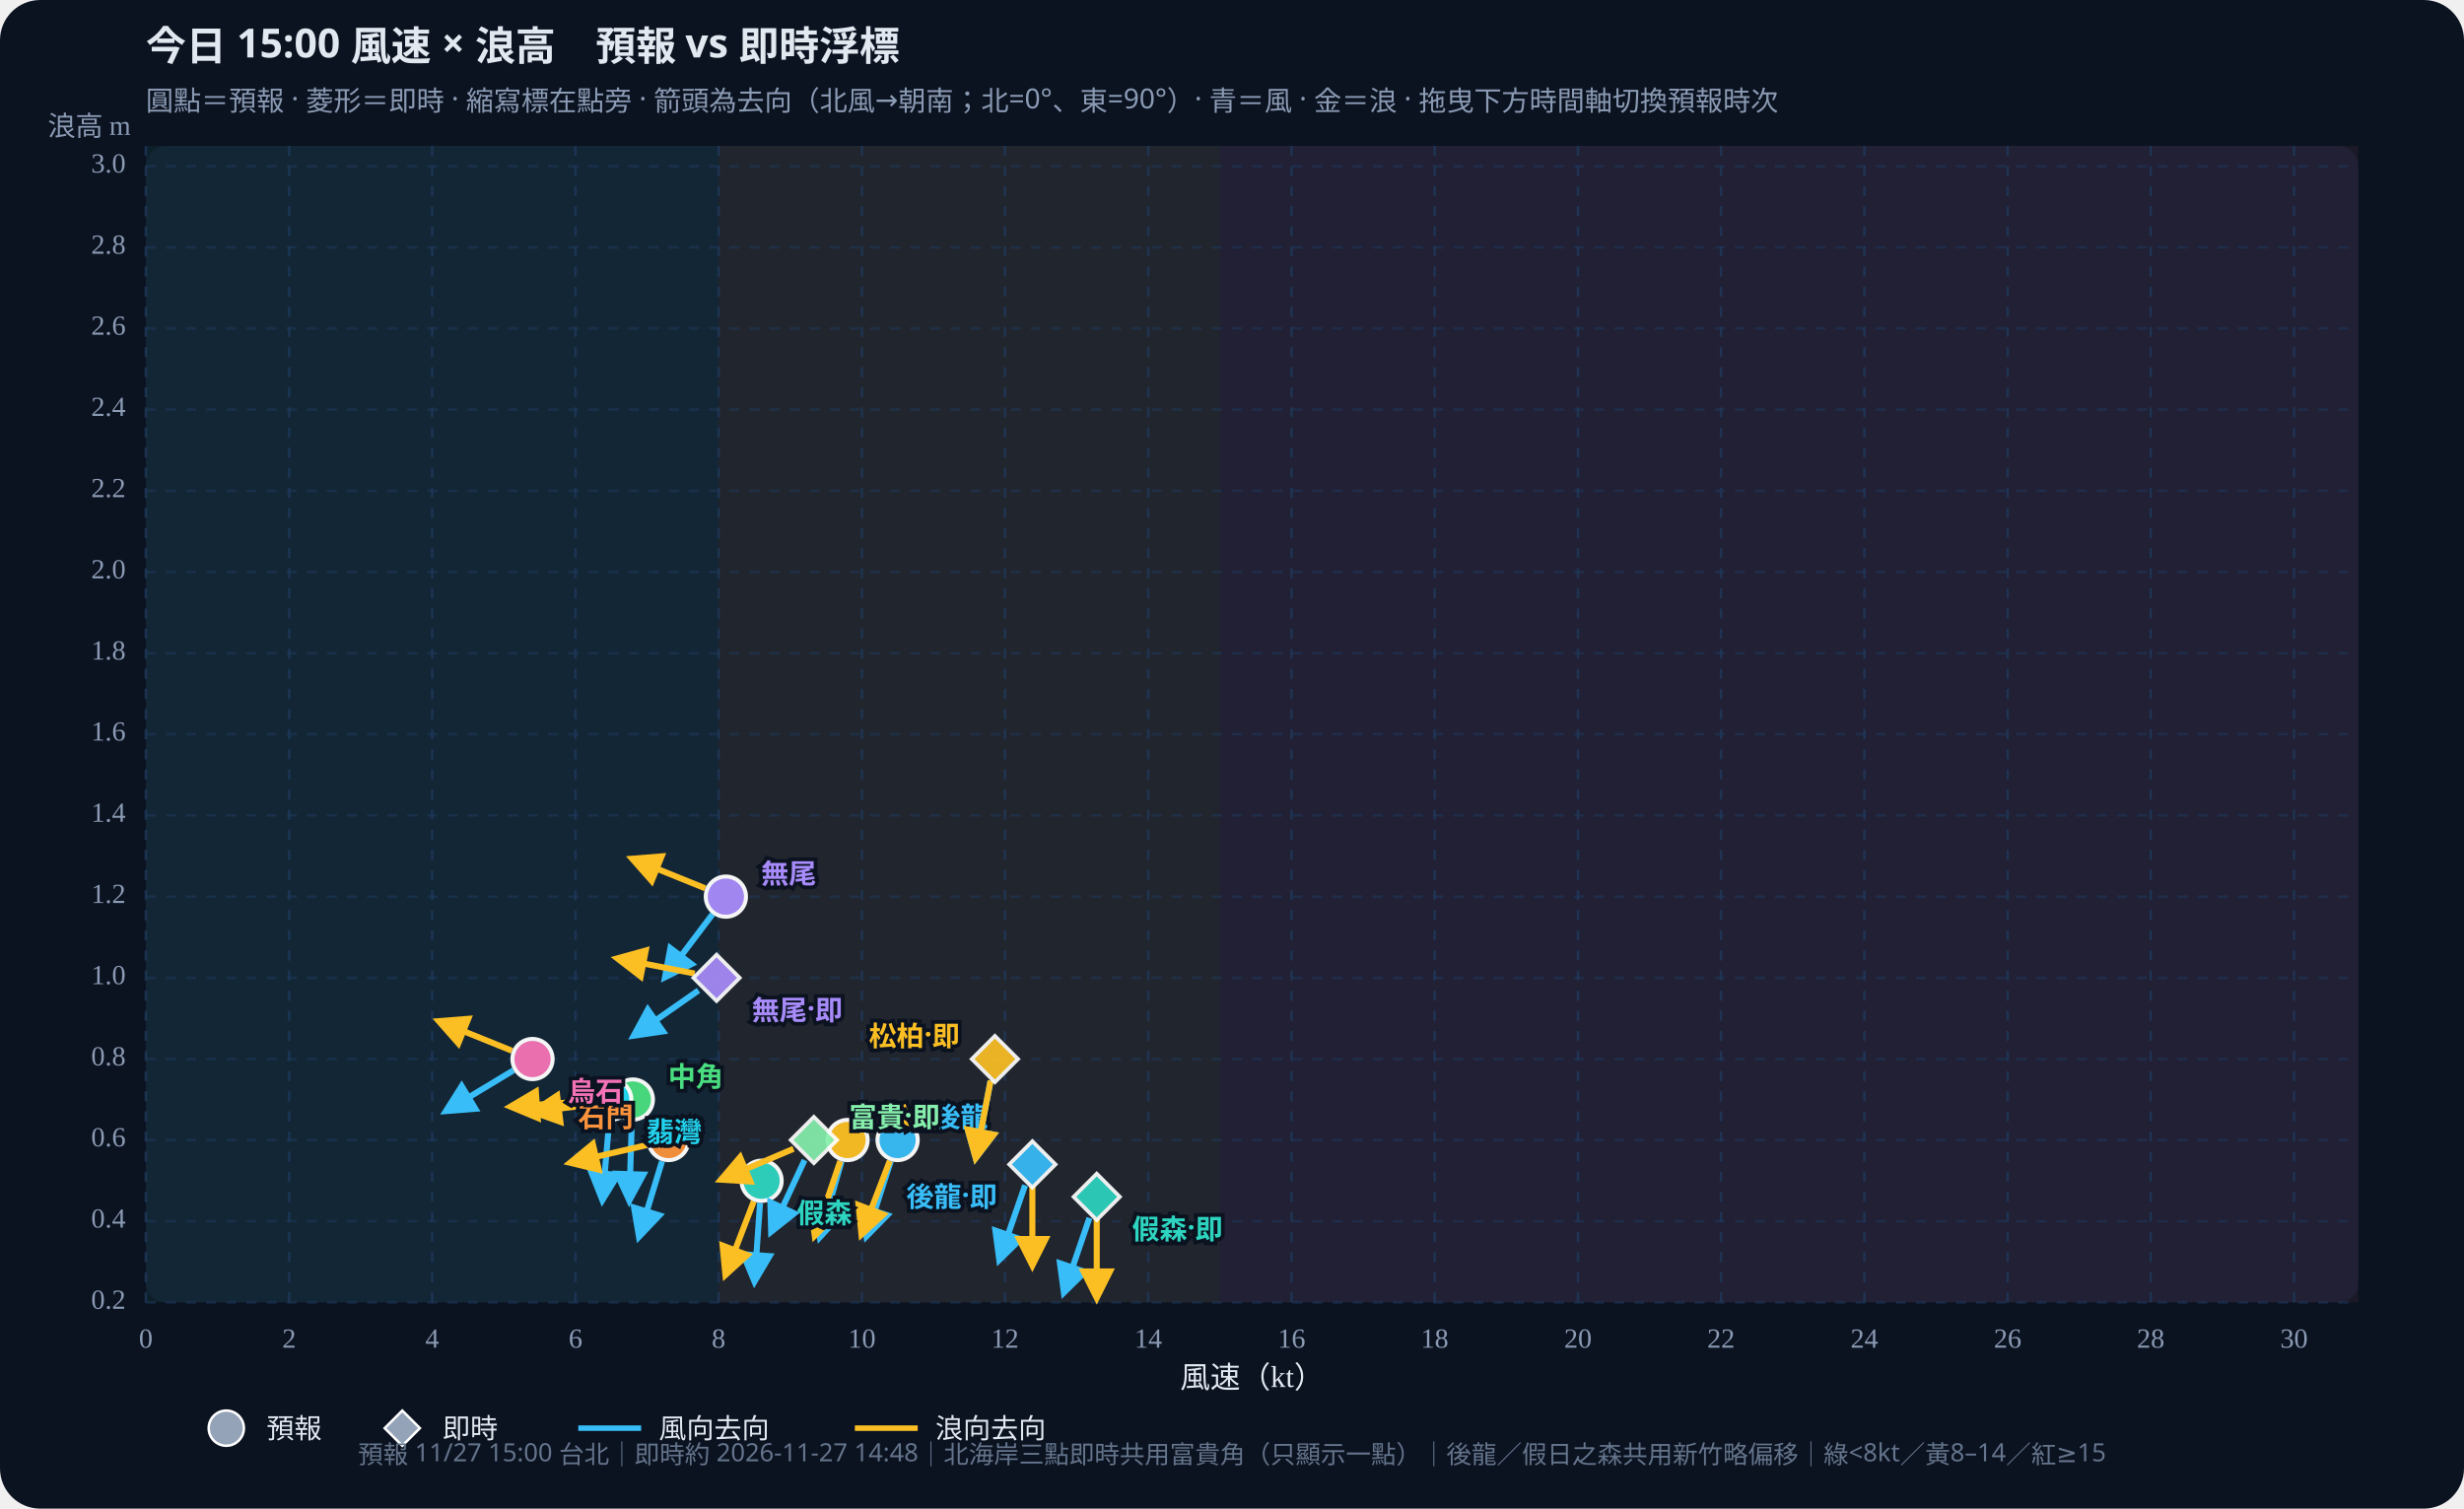
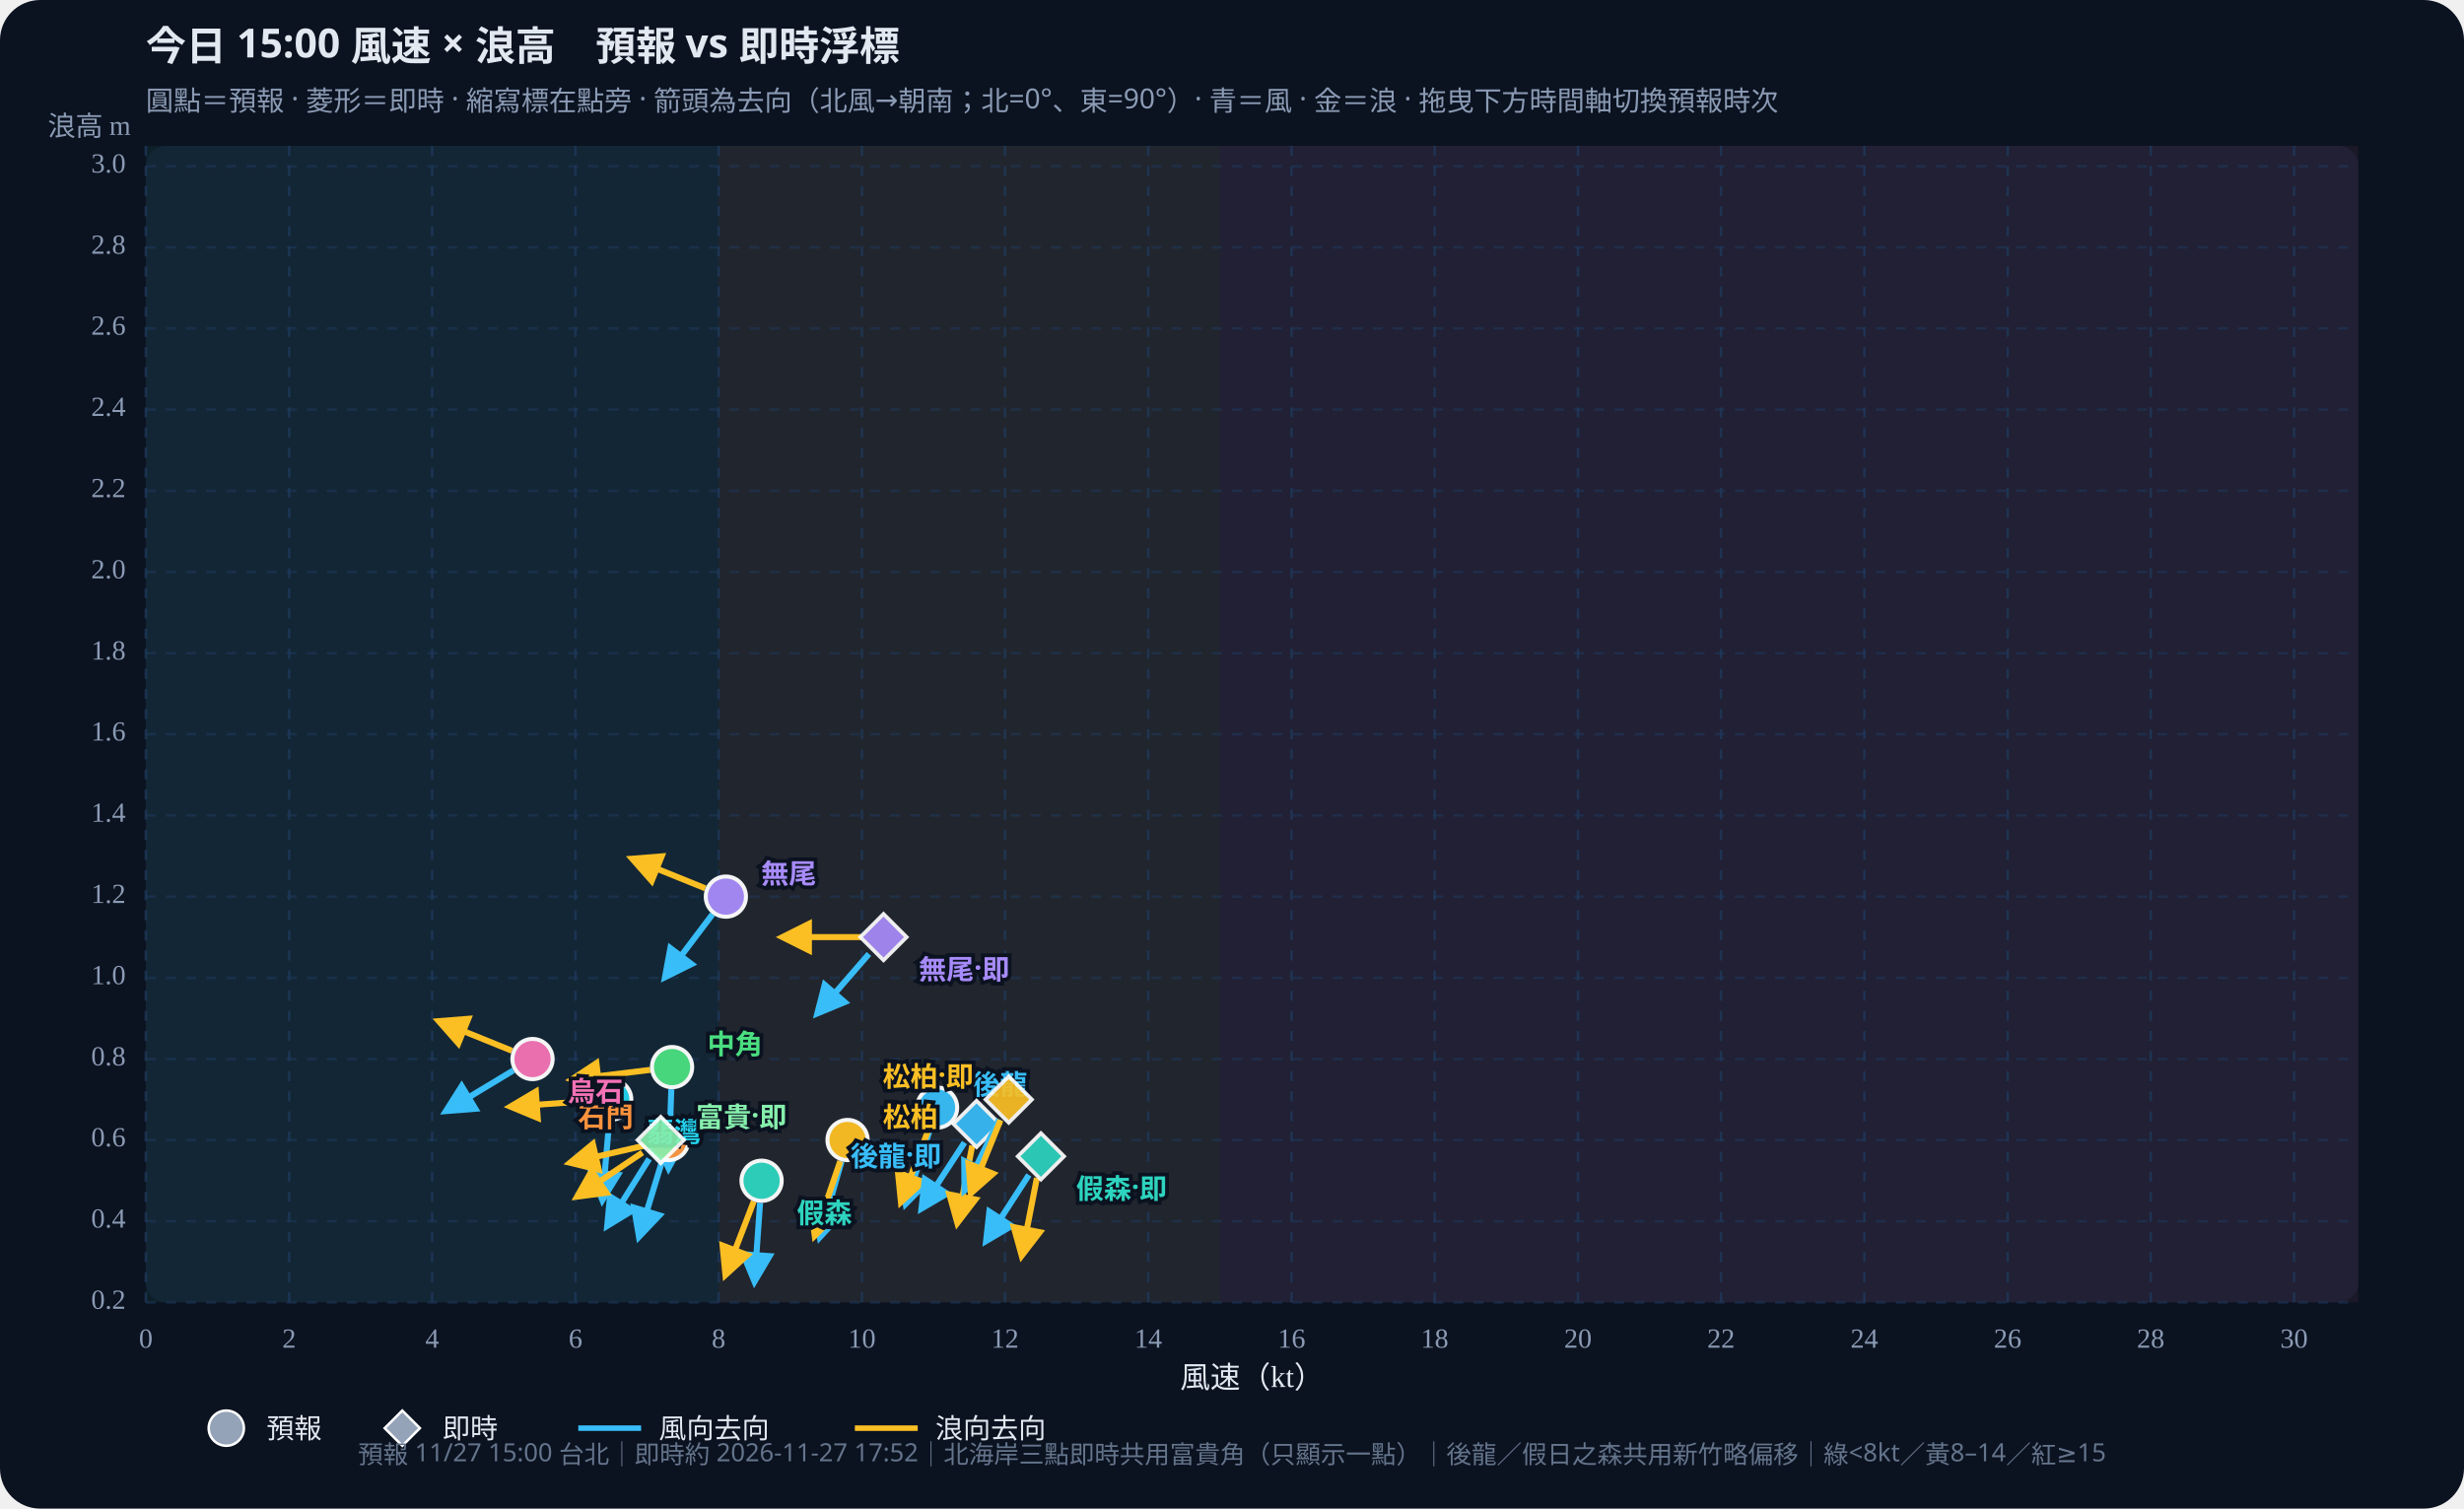
<svg xmlns="http://www.w3.org/2000/svg" id="wws-svg" viewBox="0 0 980 600" role="img" aria-label="風速與浪高散佈圖，可拖曳時間軸切換預報時次" style="width:100%;height:auto;display:block">
  <rect width="980" height="600" fill="#0b1220" rx="16" />
  <rect x="58" y="58" width="880" height="460" fill="#111a2e" rx="8" />
  <rect x="58.0" y="58" width="227.8" height="460" fill="#34d399" opacity="0.07" />
  <rect x="285.8" y="58" width="199.4" height="460" fill="#fbbf24" opacity="0.07" />
  <rect x="485.2" y="58" width="452.8" height="460" fill="#fb7185" opacity="0.07" />
  <defs>
    <marker id="arrow-38bdf8" viewBox="0 0 10 10" refX="8" refY="5" markerWidth="6" markerHeight="6" orient="auto-start-reverse">
      <path d="M0,0 L10,5 L0,10 z" fill="#38bdf8" />
    </marker>
    <marker id="arrow-fbbf24" viewBox="0 0 10 10" refX="8" refY="5" markerWidth="6" markerHeight="6" orient="auto-start-reverse">
      <path d="M0,0 L10,5 L0,10 z" fill="#fbbf24" />
    </marker>
  </defs>
  <text id="wws-title" x="58" y="24" fill="#e2e8f0" font-size="16" font-weight="700" font-family="Noto Sans TC,system-ui,sans-serif">今日 15:00 風速 × 浪高　預報 vs 即時浮標</text>
  <text x="58" y="44" fill="#8b9bb4" font-size="11" font-family="Noto Sans TC,system-ui,sans-serif">圓點＝預報 · 菱形＝即時 · 縮寫標在點旁 · 箭頭為去向（北風→朝南；北=0°、東=90°）· 青＝風 · 金＝浪 · 拖曳下方時間軸切換預報時次</text>
  <line x1="58.0" y1="58" x2="58.0" y2="518" stroke="#1e3a5f" stroke-dasharray="4 4" opacity="0.7" />
  <text x="58.0" y="536" text-anchor="middle" fill="#8b9bb4" font-size="11">0</text>
  <line x1="115.0" y1="58" x2="115.0" y2="518" stroke="#1e3a5f" stroke-dasharray="4 4" opacity="0.7" />
  <text x="115.0" y="536" text-anchor="middle" fill="#8b9bb4" font-size="11">2</text>
  <line x1="171.9" y1="58" x2="171.9" y2="518" stroke="#1e3a5f" stroke-dasharray="4 4" opacity="0.7" />
  <text x="171.9" y="536" text-anchor="middle" fill="#8b9bb4" font-size="11">4</text>
  <line x1="228.9" y1="58" x2="228.9" y2="518" stroke="#1e3a5f" stroke-dasharray="4 4" opacity="0.7" />
  <text x="228.9" y="536" text-anchor="middle" fill="#8b9bb4" font-size="11">6</text>
  <line x1="285.8" y1="58" x2="285.8" y2="518" stroke="#1e3a5f" stroke-dasharray="4 4" opacity="0.7" />
  <text x="285.8" y="536" text-anchor="middle" fill="#8b9bb4" font-size="11">8</text>
  <line x1="342.8" y1="58" x2="342.8" y2="518" stroke="#1e3a5f" stroke-dasharray="4 4" opacity="0.7" />
  <text x="342.8" y="536" text-anchor="middle" fill="#8b9bb4" font-size="11">10</text>
  <line x1="399.7" y1="58" x2="399.7" y2="518" stroke="#1e3a5f" stroke-dasharray="4 4" opacity="0.7" />
  <text x="399.7" y="536" text-anchor="middle" fill="#8b9bb4" font-size="11">12</text>
  <line x1="456.7" y1="58" x2="456.7" y2="518" stroke="#1e3a5f" stroke-dasharray="4 4" opacity="0.7" />
  <text x="456.7" y="536" text-anchor="middle" fill="#8b9bb4" font-size="11">14</text>
  <line x1="513.7" y1="58" x2="513.7" y2="518" stroke="#1e3a5f" stroke-dasharray="4 4" opacity="0.7" />
  <text x="513.7" y="536" text-anchor="middle" fill="#8b9bb4" font-size="11">16</text>
  <line x1="570.6" y1="58" x2="570.6" y2="518" stroke="#1e3a5f" stroke-dasharray="4 4" opacity="0.7" />
  <text x="570.6" y="536" text-anchor="middle" fill="#8b9bb4" font-size="11">18</text>
  <line x1="627.6" y1="58" x2="627.6" y2="518" stroke="#1e3a5f" stroke-dasharray="4 4" opacity="0.7" />
  <text x="627.6" y="536" text-anchor="middle" fill="#8b9bb4" font-size="11">20</text>
  <line x1="684.5" y1="58" x2="684.5" y2="518" stroke="#1e3a5f" stroke-dasharray="4 4" opacity="0.7" />
  <text x="684.5" y="536" text-anchor="middle" fill="#8b9bb4" font-size="11">22</text>
  <line x1="741.5" y1="58" x2="741.5" y2="518" stroke="#1e3a5f" stroke-dasharray="4 4" opacity="0.7" />
  <text x="741.5" y="536" text-anchor="middle" fill="#8b9bb4" font-size="11">24</text>
  <line x1="798.5" y1="58" x2="798.5" y2="518" stroke="#1e3a5f" stroke-dasharray="4 4" opacity="0.7" />
  <text x="798.5" y="536" text-anchor="middle" fill="#8b9bb4" font-size="11">26</text>
  <line x1="855.4" y1="58" x2="855.4" y2="518" stroke="#1e3a5f" stroke-dasharray="4 4" opacity="0.7" />
  <text x="855.4" y="536" text-anchor="middle" fill="#8b9bb4" font-size="11">28</text>
  <line x1="912.4" y1="58" x2="912.4" y2="518" stroke="#1e3a5f" stroke-dasharray="4 4" opacity="0.7" />
  <text x="912.4" y="536" text-anchor="middle" fill="#8b9bb4" font-size="11">30</text>
  <line x1="58" y1="518.0" x2="938" y2="518.0" stroke="#1e3a5f" stroke-dasharray="4 4" opacity="0.5" />
  <text x="50" y="518.0" text-anchor="end" dominant-baseline="middle" fill="#8b9bb4" font-size="11">0.2</text>
  <line x1="58" y1="485.7" x2="938" y2="485.7" stroke="#1e3a5f" stroke-dasharray="4 4" opacity="0.5" />
  <text x="50" y="485.7" text-anchor="end" dominant-baseline="middle" fill="#8b9bb4" font-size="11">0.4</text>
  <line x1="58" y1="453.4" x2="938" y2="453.4" stroke="#1e3a5f" stroke-dasharray="4 4" opacity="0.5" />
  <text x="50" y="453.4" text-anchor="end" dominant-baseline="middle" fill="#8b9bb4" font-size="11">0.6</text>
  <line x1="58" y1="421.2" x2="938" y2="421.2" stroke="#1e3a5f" stroke-dasharray="4 4" opacity="0.5" />
  <text x="50" y="421.2" text-anchor="end" dominant-baseline="middle" fill="#8b9bb4" font-size="11">0.8</text>
  <line x1="58" y1="388.9" x2="938" y2="388.9" stroke="#1e3a5f" stroke-dasharray="4 4" opacity="0.5" />
  <text x="50" y="388.9" text-anchor="end" dominant-baseline="middle" fill="#8b9bb4" font-size="11">1.0</text>
  <line x1="58" y1="356.6" x2="938" y2="356.6" stroke="#1e3a5f" stroke-dasharray="4 4" opacity="0.5" />
  <text x="50" y="356.6" text-anchor="end" dominant-baseline="middle" fill="#8b9bb4" font-size="11">1.2</text>
  <line x1="58" y1="324.3" x2="938" y2="324.3" stroke="#1e3a5f" stroke-dasharray="4 4" opacity="0.5" />
  <text x="50" y="324.3" text-anchor="end" dominant-baseline="middle" fill="#8b9bb4" font-size="11">1.4</text>
  <line x1="58" y1="292.0" x2="938" y2="292.0" stroke="#1e3a5f" stroke-dasharray="4 4" opacity="0.5" />
  <text x="50" y="292.0" text-anchor="end" dominant-baseline="middle" fill="#8b9bb4" font-size="11">1.6</text>
  <line x1="58" y1="259.8" x2="938" y2="259.8" stroke="#1e3a5f" stroke-dasharray="4 4" opacity="0.5" />
  <text x="50" y="259.8" text-anchor="end" dominant-baseline="middle" fill="#8b9bb4" font-size="11">1.8</text>
  <line x1="58" y1="227.5" x2="938" y2="227.5" stroke="#1e3a5f" stroke-dasharray="4 4" opacity="0.5" />
  <text x="50" y="227.5" text-anchor="end" dominant-baseline="middle" fill="#8b9bb4" font-size="11">2.0</text>
  <line x1="58" y1="195.2" x2="938" y2="195.2" stroke="#1e3a5f" stroke-dasharray="4 4" opacity="0.5" />
  <text x="50" y="195.2" text-anchor="end" dominant-baseline="middle" fill="#8b9bb4" font-size="11">2.2</text>
  <line x1="58" y1="162.9" x2="938" y2="162.9" stroke="#1e3a5f" stroke-dasharray="4 4" opacity="0.5" />
  <text x="50" y="162.9" text-anchor="end" dominant-baseline="middle" fill="#8b9bb4" font-size="11">2.4</text>
  <line x1="58" y1="130.6" x2="938" y2="130.6" stroke="#1e3a5f" stroke-dasharray="4 4" opacity="0.5" />
  <text x="50" y="130.6" text-anchor="end" dominant-baseline="middle" fill="#8b9bb4" font-size="11">2.6</text>
  <line x1="58" y1="98.4" x2="938" y2="98.4" stroke="#1e3a5f" stroke-dasharray="4 4" opacity="0.5" />
  <text x="50" y="98.4" text-anchor="end" dominant-baseline="middle" fill="#8b9bb4" font-size="11">2.8</text>
  <line x1="58" y1="66.1" x2="938" y2="66.1" stroke="#1e3a5f" stroke-dasharray="4 4" opacity="0.5" />
  <text x="50" y="66.1" text-anchor="end" dominant-baseline="middle" fill="#8b9bb4" font-size="11">3.0</text>
  <text x="498" y="552" text-anchor="middle" fill="#e2e8f0" font-size="12">風速（kt）</text>
  <text x="52" y="54" text-anchor="end" fill="#8b9bb4" font-size="11">浪高 m</text>
  <g id="wws-forecast-layer">
-     <line x1="354.3" y1="461.8" x2="344.7" y2="491.5" stroke="#38bdf8" stroke-width="2.4" marker-end="url(#arrow-38bdf8)" />
-     <line x1="353.9" y1="461.7" x2="342.7" y2="490.8" stroke="#fbbf24" stroke-width="2.4" marker-end="url(#arrow-fbbf24)" />
-     <circle cx="357.0" cy="453.4" r="8.0" fill="#38bdf8" stroke="#fff" stroke-width="1.6" opacity="0.95" />
+     <line x1="370.0" y1="448.9" x2="360.3" y2="478.6" stroke="#38bdf8" stroke-width="2.4" marker-end="url(#arrow-38bdf8)" />
+     <line x1="369.5" y1="448.7" x2="358.4" y2="477.9" stroke="#fbbf24" stroke-width="2.4" marker-end="url(#arrow-fbbf24)" />
+     <circle cx="372.7" cy="440.5" r="8.0" fill="#38bdf8" stroke="#fff" stroke-width="1.6" opacity="0.95" />
    <line x1="302.3" y1="478.4" x2="300.1" y2="509.5" stroke="#38bdf8" stroke-width="2.4" marker-end="url(#arrow-38bdf8)" />
    <line x1="299.8" y1="477.8" x2="288.6" y2="506.9" stroke="#fbbf24" stroke-width="2.4" marker-end="url(#arrow-fbbf24)" />
    <circle cx="302.9" cy="469.6" r="8.0" fill="#2dd4bf" stroke="#fff" stroke-width="1.6" opacity="0.95" />
    <line x1="334.7" y1="461.9" x2="326.1" y2="491.9" stroke="#38bdf8" stroke-width="2.4" marker-end="url(#arrow-38bdf8)" />
    <line x1="334.2" y1="461.8" x2="324.1" y2="491.3" stroke="#fbbf24" stroke-width="2.4" marker-end="url(#arrow-fbbf24)" />
    <circle cx="337.1" cy="453.4" r="8.0" fill="#fbbf24" stroke="#fff" stroke-width="1.6" opacity="0.95" />
-     <line x1="251.3" y1="446.1" x2="250.3" y2="477.3" stroke="#38bdf8" stroke-width="2.4" marker-end="url(#arrow-38bdf8)" />
-     <line x1="242.9" y1="438.4" x2="212.0" y2="442.2" stroke="#fbbf24" stroke-width="2.4" marker-end="url(#arrow-fbbf24)" />
-     <circle cx="251.7" cy="437.3" r="8.0" fill="#4ade80" stroke="#fff" stroke-width="1.6" opacity="0.95" />
+     <line x1="267.0" y1="433.2" x2="265.9" y2="464.4" stroke="#38bdf8" stroke-width="2.4" marker-end="url(#arrow-38bdf8)" />
+     <line x1="258.6" y1="425.5" x2="227.6" y2="429.3" stroke="#fbbf24" stroke-width="2.4" marker-end="url(#arrow-fbbf24)" />
+     <circle cx="267.3" cy="424.4" r="8.0" fill="#4ade80" stroke="#fff" stroke-width="1.6" opacity="0.95" />
    <line x1="242.3" y1="446.1" x2="239.6" y2="477.1" stroke="#38bdf8" stroke-width="2.4" marker-end="url(#arrow-38bdf8)" />
    <line x1="234.3" y1="437.9" x2="203.2" y2="440.1" stroke="#fbbf24" stroke-width="2.4" marker-end="url(#arrow-fbbf24)" />
    <circle cx="243.1" cy="437.3" r="8.0" fill="#22d3ee" stroke="#fff" stroke-width="1.6" opacity="0.95" />
    <line x1="263.3" y1="461.9" x2="254.2" y2="491.7" stroke="#38bdf8" stroke-width="2.4" marker-end="url(#arrow-38bdf8)" />
    <line x1="257.3" y1="455.4" x2="226.9" y2="462.4" stroke="#fbbf24" stroke-width="2.4" marker-end="url(#arrow-fbbf24)" />
    <circle cx="265.9" cy="453.4" r="8.0" fill="#fb923c" stroke="#fff" stroke-width="1.6" opacity="0.95" />
    <line x1="283.4" y1="363.6" x2="264.6" y2="388.5" stroke="#38bdf8" stroke-width="2.4" marker-end="url(#arrow-38bdf8)" />
    <line x1="280.5" y1="353.3" x2="251.6" y2="341.6" stroke="#fbbf24" stroke-width="2.4" marker-end="url(#arrow-fbbf24)" />
    <circle cx="288.7" cy="356.6" r="8.0" fill="#a78bfa" stroke="#fff" stroke-width="1.6" opacity="0.95" />
    <line x1="204.2" y1="425.7" x2="177.5" y2="441.8" stroke="#38bdf8" stroke-width="2.4" marker-end="url(#arrow-38bdf8)" />
    <line x1="203.6" y1="417.9" x2="174.7" y2="406.2" stroke="#fbbf24" stroke-width="2.4" marker-end="url(#arrow-fbbf24)" />
    <circle cx="211.8" cy="421.2" r="8.0" fill="#f472b6" stroke="#fff" stroke-width="1.6" opacity="0.95" />
-     <text x="371.0" y="443.4" text-anchor="start" dominant-baseline="central" fill="#38bdf8" font-size="11" font-weight="700" font-family="Noto Sans TC,system-ui,sans-serif" stroke="#0b1220" stroke-width="3" paint-order="stroke">後龍</text>
+     <text x="386.7" y="430.5" text-anchor="start" dominant-baseline="central" fill="#38bdf8" font-size="11" font-weight="700" font-family="Noto Sans TC,system-ui,sans-serif" stroke="#0b1220" stroke-width="3" paint-order="stroke">後龍</text>
    <text x="316.9" y="481.6" text-anchor="start" dominant-baseline="central" fill="#2dd4bf" font-size="11" font-weight="700" font-family="Noto Sans TC,system-ui,sans-serif" stroke="#0b1220" stroke-width="3" paint-order="stroke">假森</text>
    <text x="351.1" y="443.4" text-anchor="start" dominant-baseline="central" fill="#fbbf24" font-size="11" font-weight="700" font-family="Noto Sans TC,system-ui,sans-serif" stroke="#0b1220" stroke-width="3" paint-order="stroke">松柏</text>
-     <text x="265.7" y="427.3" text-anchor="start" dominant-baseline="central" fill="#4ade80" font-size="11" font-weight="700" font-family="Noto Sans TC,system-ui,sans-serif" stroke="#0b1220" stroke-width="3" paint-order="stroke">中角</text>
+     <text x="281.3" y="414.4" text-anchor="start" dominant-baseline="central" fill="#4ade80" font-size="11" font-weight="700" font-family="Noto Sans TC,system-ui,sans-serif" stroke="#0b1220" stroke-width="3" paint-order="stroke">中角</text>
    <text x="257.1" y="449.3" text-anchor="start" dominant-baseline="central" fill="#22d3ee" font-size="11" font-weight="700" font-family="Noto Sans TC,system-ui,sans-serif" stroke="#0b1220" stroke-width="3" paint-order="stroke">翡灣</text>
    <text x="251.9" y="443.4" text-anchor="end" dominant-baseline="central" fill="#fb923c" font-size="11" font-weight="700" font-family="Noto Sans TC,system-ui,sans-serif" stroke="#0b1220" stroke-width="3" paint-order="stroke">石門</text>
    <text x="302.7" y="346.6" text-anchor="start" dominant-baseline="central" fill="#a78bfa" font-size="11" font-weight="700" font-family="Noto Sans TC,system-ui,sans-serif" stroke="#0b1220" stroke-width="3" paint-order="stroke">無尾</text>
    <text x="225.8" y="433.2" text-anchor="start" dominant-baseline="central" fill="#f472b6" font-size="11" font-weight="700" font-family="Noto Sans TC,system-ui,sans-serif" stroke="#0b1220" stroke-width="3" paint-order="stroke">烏石</text>
  </g>
  <g id="wws-live-layer">
-     <line x1="407.7" y1="471.4" x2="397.5" y2="500.9" stroke="#38bdf8" stroke-width="2.4" marker-end="url(#arrow-38bdf8)" />
-     <line x1="410.6" y1="471.9" x2="410.6" y2="503.1" stroke="#fbbf24" stroke-width="2.4" marker-end="url(#arrow-fbbf24)" />
-     <polygon points="410.6,453.9 419.8,463.1 410.6,472.3 401.4,463.1" fill="#38bdf8" stroke="#fff" stroke-width="1.5" opacity="0.92" />
-     <line x1="433.3" y1="484.4" x2="423.2" y2="513.9" stroke="#38bdf8" stroke-width="2.4" marker-end="url(#arrow-38bdf8)" />
-     <line x1="436.2" y1="484.8" x2="436.2" y2="516.0" stroke="#fbbf24" stroke-width="2.4" marker-end="url(#arrow-fbbf24)" />
-     <polygon points="436.2,466.8 445.4,476.0 436.2,485.2 427.0,476.0" fill="#2dd4bf" stroke="#fff" stroke-width="1.5" opacity="0.92" />
-     <line x1="394.0" y1="429.8" x2="388.1" y2="460.4" stroke="#38bdf8" stroke-width="2.4" marker-end="url(#arrow-38bdf8)" />
-     <line x1="394.0" y1="429.8" x2="388.1" y2="460.4" stroke="#fbbf24" stroke-width="2.4" marker-end="url(#arrow-fbbf24)" />
-     <polygon points="395.7,412.0 404.9,421.2 395.7,430.4 386.5,421.2" fill="#fbbf24" stroke="#fff" stroke-width="1.5" opacity="0.92" />
-     <line x1="320.0" y1="461.4" x2="306.8" y2="489.7" stroke="#38bdf8" stroke-width="2.4" marker-end="url(#arrow-38bdf8)" />
-     <line x1="315.6" y1="456.9" x2="286.9" y2="469.1" stroke="#fbbf24" stroke-width="2.4" marker-end="url(#arrow-fbbf24)" />
-     <polygon points="323.7,444.2 332.9,453.4 323.7,462.6 314.5,453.4" fill="#86efac" stroke="#fff" stroke-width="1.5" opacity="0.92" />
-     <line x1="277.8" y1="393.9" x2="252.2" y2="411.8" stroke="#38bdf8" stroke-width="2.4" marker-end="url(#arrow-38bdf8)" />
-     <line x1="276.3" y1="387.2" x2="245.7" y2="381.2" stroke="#fbbf24" stroke-width="2.4" marker-end="url(#arrow-fbbf24)" />
-     <polygon points="285.0,379.7 294.2,388.9 285.0,398.1 275.8,388.9" fill="#a78bfa" stroke="#fff" stroke-width="1.5" opacity="0.92" />
-     <text x="396.6" y="475.1" text-anchor="end" dominant-baseline="central" fill="#38bdf8" font-size="11" font-weight="700" font-family="Noto Sans TC,system-ui,sans-serif" stroke="#0b1220" stroke-width="3" paint-order="stroke">後龍·即</text>
-     <text x="450.2" y="488.0" text-anchor="start" dominant-baseline="central" fill="#2dd4bf" font-size="11" font-weight="700" font-family="Noto Sans TC,system-ui,sans-serif" stroke="#0b1220" stroke-width="3" paint-order="stroke">假森·即</text>
-     <text x="381.7" y="411.2" text-anchor="end" dominant-baseline="central" fill="#fbbf24" font-size="11" font-weight="700" font-family="Noto Sans TC,system-ui,sans-serif" stroke="#0b1220" stroke-width="3" paint-order="stroke">松柏·即</text>
-     <text x="337.7" y="443.4" text-anchor="start" dominant-baseline="central" fill="#86efac" font-size="11" font-weight="700" font-family="Noto Sans TC,system-ui,sans-serif" stroke="#0b1220" stroke-width="3" paint-order="stroke">富貴·即</text>
-     <text x="299.0" y="400.9" text-anchor="start" dominant-baseline="central" fill="#a78bfa" font-size="11" font-weight="700" font-family="Noto Sans TC,system-ui,sans-serif" stroke="#0b1220" stroke-width="3" paint-order="stroke">無尾·即</text>
+     <line x1="383.6" y1="454.4" x2="366.6" y2="480.5" stroke="#38bdf8" stroke-width="2.4" marker-end="url(#arrow-38bdf8)" />
+     <line x1="386.7" y1="455.6" x2="380.8" y2="486.2" stroke="#fbbf24" stroke-width="2.4" marker-end="url(#arrow-fbbf24)" />
+     <polygon points="388.4,437.8 397.6,447.0 388.4,456.2 379.2,447.0" fill="#38bdf8" stroke="#fff" stroke-width="1.5" opacity="0.92" />
+     <line x1="409.2" y1="467.3" x2="392.3" y2="493.4" stroke="#38bdf8" stroke-width="2.4" marker-end="url(#arrow-38bdf8)" />
+     <line x1="412.4" y1="468.5" x2="406.4" y2="499.2" stroke="#fbbf24" stroke-width="2.4" marker-end="url(#arrow-fbbf24)" />
+     <polygon points="414.0,450.7 423.2,459.9 414.0,469.1 404.8,459.9" fill="#2dd4bf" stroke="#fff" stroke-width="1.5" opacity="0.92" />
+     <line x1="397.4" y1="445.2" x2="383.7" y2="473.3" stroke="#38bdf8" stroke-width="2.4" marker-end="url(#arrow-38bdf8)" />
+     <line x1="397.9" y1="445.5" x2="386.2" y2="474.4" stroke="#fbbf24" stroke-width="2.4" marker-end="url(#arrow-fbbf24)" />
+     <polygon points="401.2,428.1 410.4,437.3 401.2,446.5 392.0,437.3" fill="#fbbf24" stroke="#fff" stroke-width="1.5" opacity="0.92" />
+     <line x1="258.2" y1="460.9" x2="241.6" y2="487.4" stroke="#38bdf8" stroke-width="2.4" marker-end="url(#arrow-38bdf8)" />
+     <line x1="255.5" y1="458.4" x2="229.7" y2="475.8" stroke="#fbbf24" stroke-width="2.4" marker-end="url(#arrow-fbbf24)" />
+     <polygon points="262.8,444.2 272.0,453.4 262.8,462.6 253.6,453.4" fill="#86efac" stroke="#fff" stroke-width="1.5" opacity="0.92" />
+     <line x1="345.6" y1="379.4" x2="325.2" y2="402.9" stroke="#38bdf8" stroke-width="2.4" marker-end="url(#arrow-38bdf8)" />
+     <line x1="342.6" y1="372.7" x2="311.4" y2="372.7" stroke="#fbbf24" stroke-width="2.4" marker-end="url(#arrow-fbbf24)" />
+     <polygon points="351.4,363.5 360.6,372.7 351.4,381.9 342.2,372.7" fill="#a78bfa" stroke="#fff" stroke-width="1.5" opacity="0.92" />
+     <text x="374.4" y="459.0" text-anchor="end" dominant-baseline="central" fill="#38bdf8" font-size="11" font-weight="700" font-family="Noto Sans TC,system-ui,sans-serif" stroke="#0b1220" stroke-width="3" paint-order="stroke">後龍·即</text>
+     <text x="428.0" y="471.9" text-anchor="start" dominant-baseline="central" fill="#2dd4bf" font-size="11" font-weight="700" font-family="Noto Sans TC,system-ui,sans-serif" stroke="#0b1220" stroke-width="3" paint-order="stroke">假森·即</text>
+     <text x="387.2" y="427.3" text-anchor="end" dominant-baseline="central" fill="#fbbf24" font-size="11" font-weight="700" font-family="Noto Sans TC,system-ui,sans-serif" stroke="#0b1220" stroke-width="3" paint-order="stroke">松柏·即</text>
+     <text x="276.8" y="443.4" text-anchor="start" dominant-baseline="central" fill="#86efac" font-size="11" font-weight="700" font-family="Noto Sans TC,system-ui,sans-serif" stroke="#0b1220" stroke-width="3" paint-order="stroke">富貴·即</text>
+     <text x="365.4" y="384.7" text-anchor="start" dominant-baseline="central" fill="#a78bfa" font-size="11" font-weight="700" font-family="Noto Sans TC,system-ui,sans-serif" stroke="#0b1220" stroke-width="3" paint-order="stroke">無尾·即</text>
  </g>
  <circle cx="90" cy="568" r="7" fill="#94a3b8" stroke="#fff" />
  <text x="106" y="572" fill="#e2e8f0" font-size="11" font-family="Noto Sans TC,system-ui,sans-serif">預報</text>
  <polygon points="160,561 167,568 160,575 153,568" fill="#94a3b8" stroke="#fff" />
  <text x="176" y="572" fill="#e2e8f0" font-size="11" font-family="Noto Sans TC,system-ui,sans-serif">即時</text>
  <line x1="230" y1="568" x2="255" y2="568" stroke="#38bdf8" stroke-width="2.2" />
  <text x="262" y="572" fill="#e2e8f0" font-size="11" font-family="Noto Sans TC,system-ui,sans-serif">風向去向</text>
  <line x1="340" y1="568" x2="365" y2="568" stroke="#fbbf24" stroke-width="2.2" />
  <text x="372" y="572" fill="#e2e8f0" font-size="11" font-family="Noto Sans TC,system-ui,sans-serif">浪向去向</text>
-   <text id="wws-foot" x="490" y="582" text-anchor="middle" fill="#64748b" font-size="10" font-family="Noto Sans TC,system-ui,sans-serif">預報 11/27 15:00 台北｜即時約 2026-11-27 14:48｜北海岸三點即時共用富貴角（只顯示一點）｜後龍／假日之森共用新竹略偏移｜綠&lt;8kt／黃8–14／紅≥15</text>
+   <text id="wws-foot" x="490" y="582" text-anchor="middle" fill="#64748b" font-size="10" font-family="Noto Sans TC,system-ui,sans-serif">預報 11/27 15:00 台北｜即時約 2026-11-27 17:52｜北海岸三點即時共用富貴角（只顯示一點）｜後龍／假日之森共用新竹略偏移｜綠&lt;8kt／黃8–14／紅≥15</text>
</svg>
